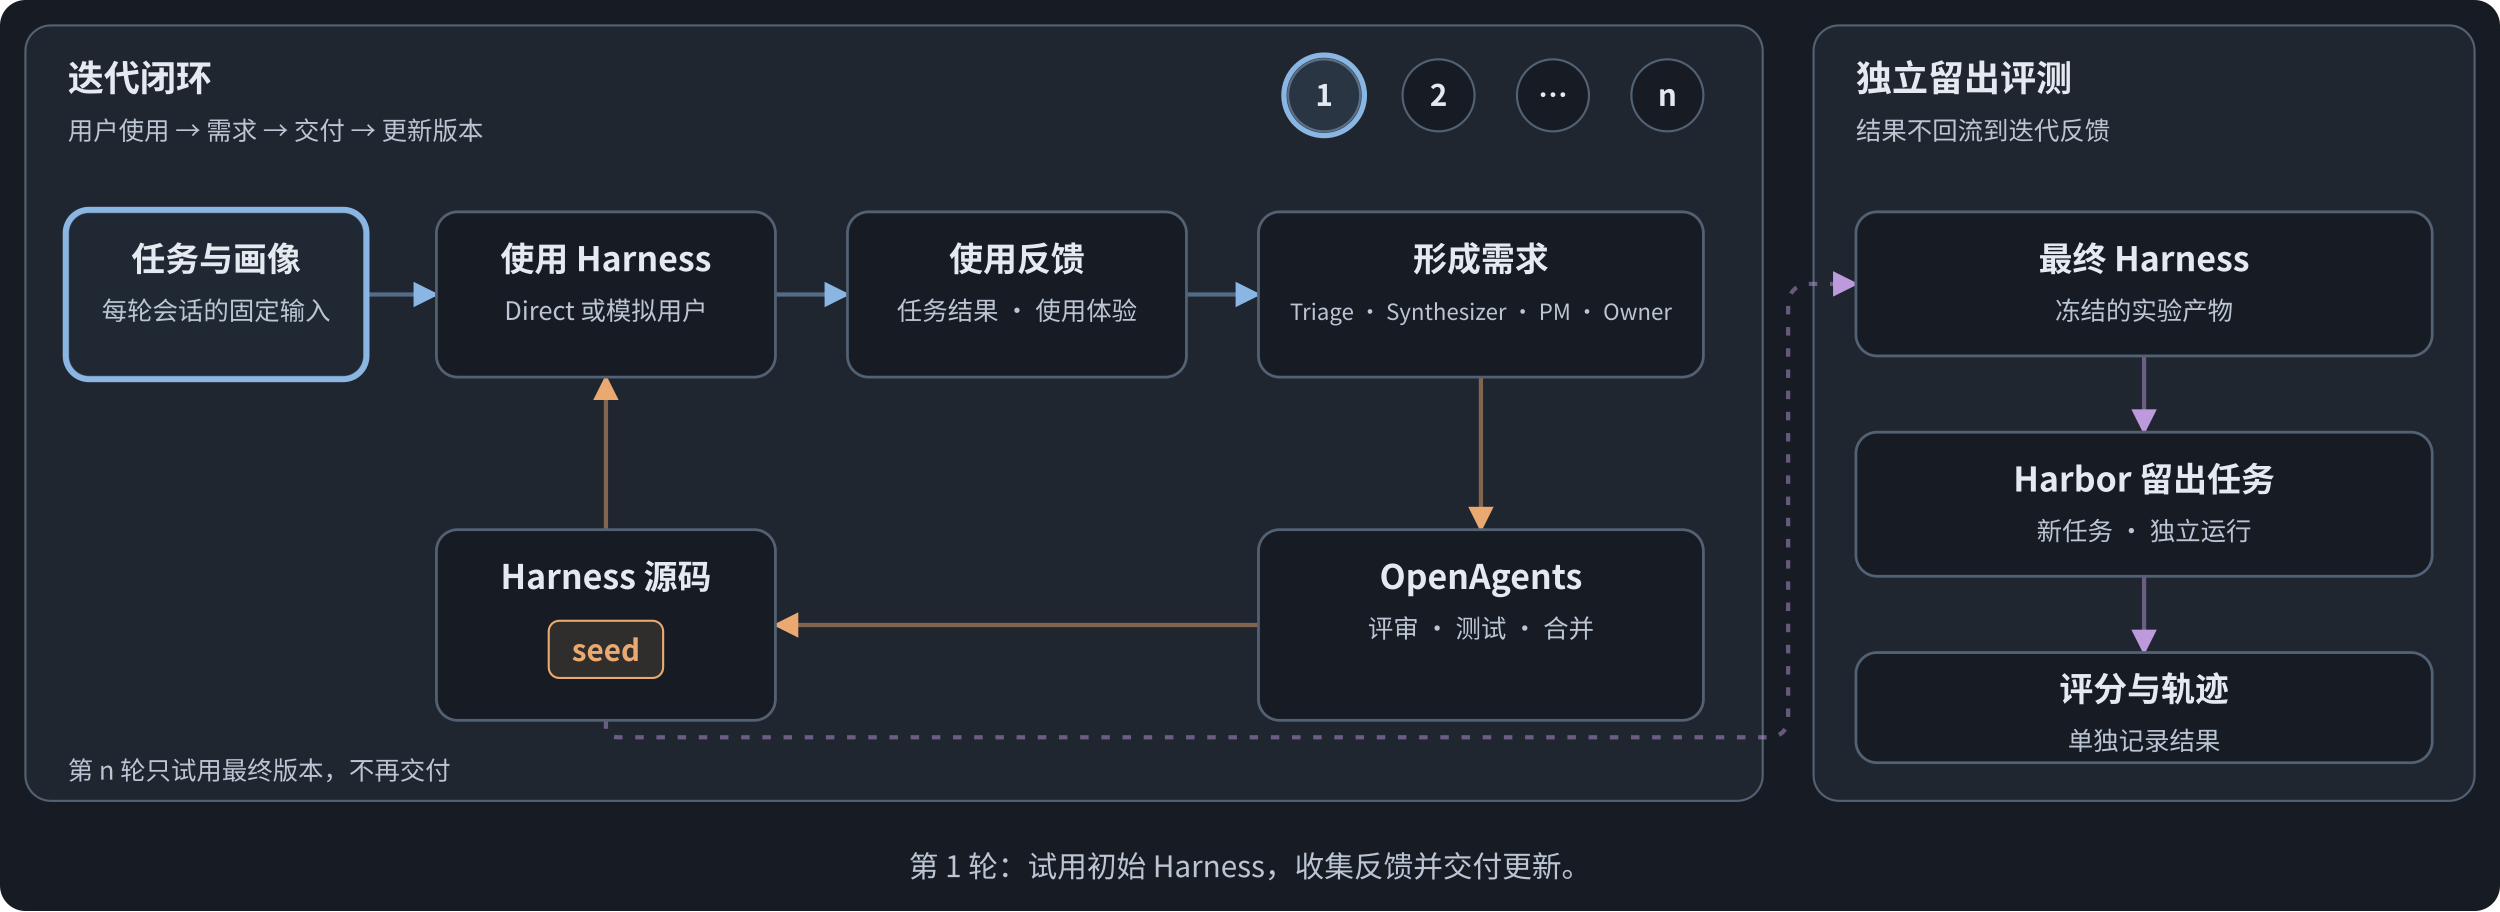
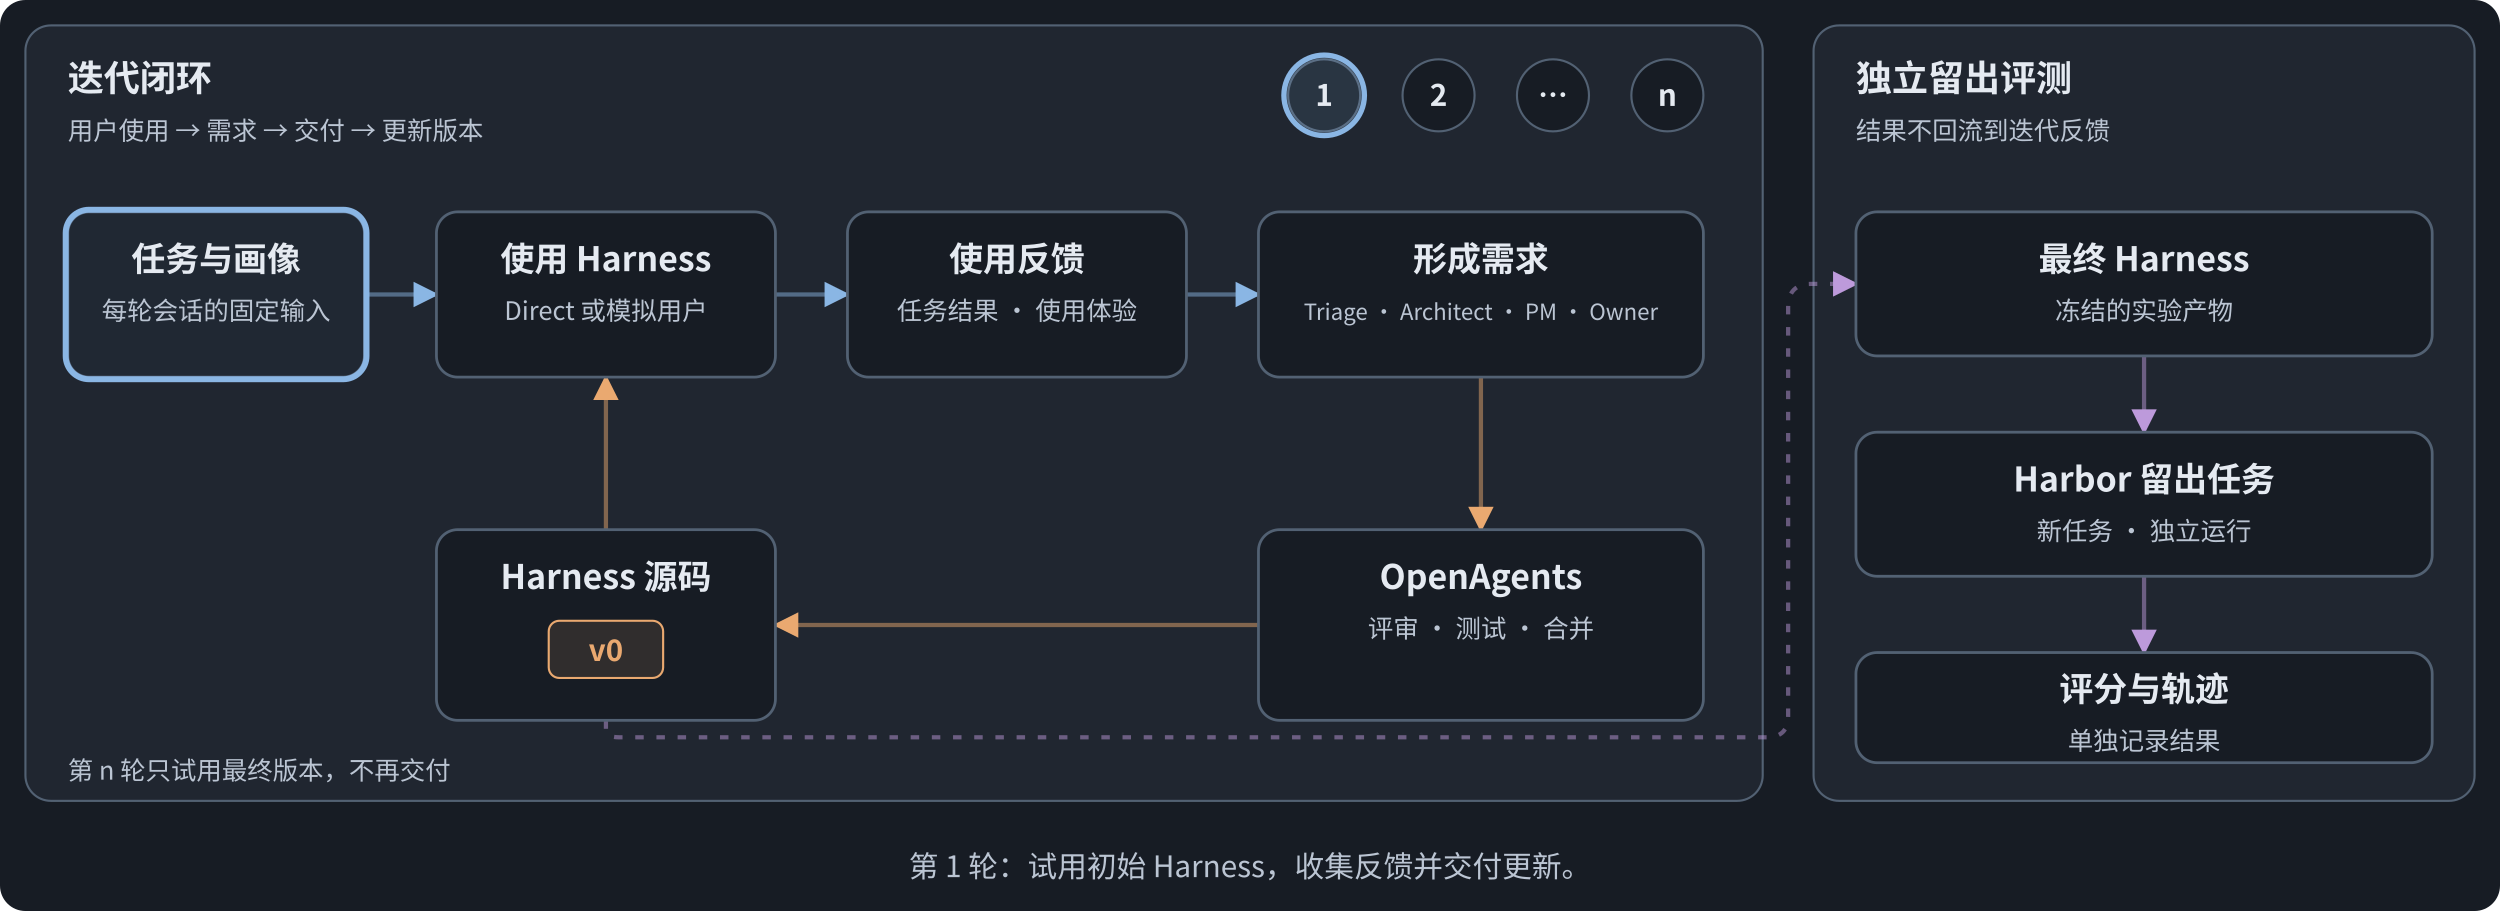
<svg xmlns="http://www.w3.org/2000/svg" width="100%" height="100%" viewBox="0 0 1180 430" preserveAspectRatio="xMidYMid meet" style="background:#171c24" role="img" aria-labelledby="title desc">
  <style>text{font-family:"Microsoft YaHei", "Noto Sans CJK SC", sans-serif;fill:#e5eaf1}.section{font-size:17px;font-weight:700}.sub{font-size:12px;fill:#bbc5d3}.node-title{font-size:16px;font-weight:700}.caption{font-size:14px;fill:#bbc5d3}.round{font-size:14px;font-weight:700;text-anchor:middle}@media(prefers-reduced-motion:reduce){.motion,.active,.phase{display:none}.fallback{opacity:1}}</style>
  <defs>
    <marker id="arrow-blue" viewBox="0 0 10 10" refX="9" refY="5" markerWidth="6" markerHeight="6" orient="auto">
      <path d="M0 0 10 5 0 10Z" fill="#8ab6e4" />
    </marker>
    <marker id="arrow-amber" viewBox="0 0 10 10" refX="9" refY="5" markerWidth="6" markerHeight="6" orient="auto">
      <path d="M0 0 10 5 0 10Z" fill="#eaa970" />
    </marker>
    <marker id="arrow-violet" viewBox="0 0 10 10" refX="9" refY="5" markerWidth="6" markerHeight="6" orient="auto">
      <path d="M0 0 10 5 0 10Z" fill="#bd9adb" />
    </marker>
  </defs>
  <rect width="1180" height="430" rx="12" fill="#171c24" />
  <rect x="12" y="12" width="820" height="366" rx="12" fill="#202630" stroke="#526173" />
  <rect x="856" y="12" width="312" height="366" rx="12" fill="#202630" stroke="#526173" />
  <text x="32" y="43" class="section">迭代闭环</text>
  <text x="32" y="66" class="sub">用户使用 → 需求 → 交付 → 更新版本</text>
  <text x="876" y="43" class="section">独立留出评测</text>
  <text x="876" y="66" class="sub">结果不回流到迭代反馈</text>
  <circle cx="625" cy="45" r="17" fill="#171c24" stroke="#526173" />
  <g class="active" opacity="1">
    <circle cx="625" cy="45" r="19" fill="#8ab6e4" fill-opacity=".16" stroke="#8ab6e4" stroke-width="2.5" />
    <animate attributeName="opacity" dur="26s" repeatCount="indefinite" calcMode="discrete" keyTimes="0;0.288;1" values="1;0;0" />
  </g>
  <text x="625" y="50" class="round">1</text>
  <circle cx="679" cy="45" r="17" fill="#171c24" stroke="#526173" />
  <g class="active" opacity="0">
    <circle cx="679" cy="45" r="19" fill="#8ab6e4" fill-opacity=".16" stroke="#8ab6e4" stroke-width="2.5" />
    <animate attributeName="opacity" dur="26s" repeatCount="indefinite" calcMode="discrete" keyTimes="0;0.288;0.577;1" values="0;1;0;0" />
  </g>
  <text x="679" y="50" class="round">2</text>
  <circle cx="733" cy="45" r="17" fill="#171c24" stroke="#526173" />
  <g class="active" opacity="0">
    <circle cx="733" cy="45" r="19" fill="#8ab6e4" fill-opacity=".16" stroke="#8ab6e4" stroke-width="2.5" />
    <animate attributeName="opacity" dur="26s" repeatCount="indefinite" calcMode="discrete" keyTimes="0;0.577;0.615;1" values="0;1;0;0" />
  </g>
  <text x="733" y="50" class="round">…</text>
  <circle cx="787" cy="45" r="17" fill="#171c24" stroke="#526173" />
  <g class="active" opacity="0">
    <circle cx="787" cy="45" r="19" fill="#8ab6e4" fill-opacity=".16" stroke="#8ab6e4" stroke-width="2.5" />
    <animate attributeName="opacity" dur="26s" repeatCount="indefinite" calcMode="discrete" keyTimes="0;0.615;0.8;1" values="0;1;0;0" />
  </g>
  <text x="787" y="50" class="round">n</text>
  <path d="M172 139 H206" fill="none" stroke="#8ab6e4" stroke-opacity=".48" stroke-width="2" marker-end="url(#arrow-blue)" />
  <path class="active" d="M172 139 H206" fill="none" stroke="#8ab6e4" stroke-width="2.5" opacity="0" marker-end="url(#arrow-blue)">
    <animate attributeName="opacity" dur="26s" repeatCount="indefinite" calcMode="discrete" keyTimes="0;0.023;0.038;1" values="0;1;0;0" />
  </path>
  <circle class="motion" r="4.5" fill="#8ab6e4" opacity="0">
    <animateMotion path="M172 139 H206" dur="26s" repeatCount="indefinite" calcMode="linear" keyTimes="0;0.023;0.038;1" keyPoints="0;0;1;1" />
    <animate attributeName="opacity" dur="26s" repeatCount="indefinite" calcMode="discrete" keyTimes="0;0.023;0.038;1" values="0;1;0;0" />
  </circle>
  <path d="M366 139 H400" fill="none" stroke="#8ab6e4" stroke-opacity=".48" stroke-width="2" marker-end="url(#arrow-blue)" />
  <path class="active" d="M366 139 H400" fill="none" stroke="#8ab6e4" stroke-width="2.5" opacity="0" marker-end="url(#arrow-blue)">
    <animate attributeName="opacity" dur="26s" repeatCount="indefinite" calcMode="discrete" keyTimes="0;0.073;0.09;0.327;0.346;0.662;0.677;1" values="0;1;0;1;0;1;0;0" />
  </path>
  <circle class="motion" r="4.5" fill="#8ab6e4" opacity="0">
    <animateMotion path="M366 139 H400" dur="26s" repeatCount="indefinite" calcMode="linear" keyTimes="0;0.073;0.09;1" keyPoints="0;0;1;1" />
    <animate attributeName="opacity" dur="26s" repeatCount="indefinite" calcMode="discrete" keyTimes="0;0.073;0.09;1" values="0;1;0;0" />
  </circle>
  <circle class="motion" r="4.5" fill="#8ab6e4" opacity="0">
    <animateMotion path="M366 139 H400" dur="26s" repeatCount="indefinite" calcMode="linear" keyTimes="0;0.327;0.346;1" keyPoints="0;0;1;1" />
    <animate attributeName="opacity" dur="26s" repeatCount="indefinite" calcMode="discrete" keyTimes="0;0.327;0.346;1" values="0;1;0;0" />
  </circle>
  <circle class="motion" r="4.5" fill="#8ab6e4" opacity="0">
    <animateMotion path="M366 139 H400" dur="26s" repeatCount="indefinite" calcMode="linear" keyTimes="0;0.662;0.677;1" keyPoints="0;0;1;1" />
    <animate attributeName="opacity" dur="26s" repeatCount="indefinite" calcMode="discrete" keyTimes="0;0.662;0.677;1" values="0;1;0;0" />
  </circle>
  <path d="M560 139 H594" fill="none" stroke="#8ab6e4" stroke-opacity=".48" stroke-width="2" marker-end="url(#arrow-blue)" />
  <path class="active" d="M560 139 H594" fill="none" stroke="#8ab6e4" stroke-width="2.5" opacity="0" marker-end="url(#arrow-blue)">
    <animate attributeName="opacity" dur="26s" repeatCount="indefinite" calcMode="discrete" keyTimes="0;0.123;0.14;0.385;0.404;1" values="0;1;0;1;0;0" />
  </path>
  <circle class="motion" r="4.5" fill="#8ab6e4" opacity="0">
    <animateMotion path="M560 139 H594" dur="26s" repeatCount="indefinite" calcMode="linear" keyTimes="0;0.123;0.14;1" keyPoints="0;0;1;1" />
    <animate attributeName="opacity" dur="26s" repeatCount="indefinite" calcMode="discrete" keyTimes="0;0.123;0.14;1" values="0;1;0;0" />
  </circle>
  <circle class="motion" r="4.5" fill="#8ab6e4" opacity="0">
    <animateMotion path="M560 139 H594" dur="26s" repeatCount="indefinite" calcMode="linear" keyTimes="0;0.385;0.404;1" keyPoints="0;0;1;1" />
    <animate attributeName="opacity" dur="26s" repeatCount="indefinite" calcMode="discrete" keyTimes="0;0.385;0.404;1" values="0;1;0;0" />
  </circle>
  <path d="M699 178 V250" fill="none" stroke="#eaa970" stroke-opacity=".48" stroke-width="2" marker-end="url(#arrow-amber)" />
  <path class="active" d="M699 178 V250" fill="none" stroke="#eaa970" stroke-width="2.5" opacity="0" marker-end="url(#arrow-amber)">
    <animate attributeName="opacity" dur="26s" repeatCount="indefinite" calcMode="discrete" keyTimes="0;0.173;0.192;0.442;0.462;1" values="0;1;0;1;0;0" />
  </path>
  <circle class="motion" r="4.5" fill="#eaa970" opacity="0">
    <animateMotion path="M699 178 V250" dur="26s" repeatCount="indefinite" calcMode="linear" keyTimes="0;0.173;0.192;1" keyPoints="0;0;1;1" />
    <animate attributeName="opacity" dur="26s" repeatCount="indefinite" calcMode="discrete" keyTimes="0;0.173;0.192;1" values="0;1;0;0" />
  </circle>
  <circle class="motion" r="4.5" fill="#eaa970" opacity="0">
    <animateMotion path="M699 178 V250" dur="26s" repeatCount="indefinite" calcMode="linear" keyTimes="0;0.442;0.462;1" keyPoints="0;0;1;1" />
    <animate attributeName="opacity" dur="26s" repeatCount="indefinite" calcMode="discrete" keyTimes="0;0.442;0.462;1" values="0;1;0;0" />
  </circle>
  <path d="M594 295 H366" fill="none" stroke="#eaa970" stroke-opacity=".48" stroke-width="2" marker-end="url(#arrow-amber)" />
  <path class="active" d="M594 295 H366" fill="none" stroke="#eaa970" stroke-width="2.5" opacity="0" marker-end="url(#arrow-amber)">
    <animate attributeName="opacity" dur="26s" repeatCount="indefinite" calcMode="discrete" keyTimes="0;0.227;0.254;0.5;0.527;1" values="0;1;0;1;0;0" />
  </path>
  <circle class="motion" r="4.5" fill="#eaa970" opacity="0">
    <animateMotion path="M594 295 H366" dur="26s" repeatCount="indefinite" calcMode="linear" keyTimes="0;0.227;0.254;1" keyPoints="0;0;1;1" />
    <animate attributeName="opacity" dur="26s" repeatCount="indefinite" calcMode="discrete" keyTimes="0;0.227;0.254;1" values="0;1;0;0" />
  </circle>
  <circle class="motion" r="4.5" fill="#eaa970" opacity="0">
    <animateMotion path="M594 295 H366" dur="26s" repeatCount="indefinite" calcMode="linear" keyTimes="0;0.5;0.527;1" keyPoints="0;0;1;1" />
    <animate attributeName="opacity" dur="26s" repeatCount="indefinite" calcMode="discrete" keyTimes="0;0.5;0.527;1" values="0;1;0;0" />
  </circle>
  <path d="M286 250 V178" fill="none" stroke="#eaa970" stroke-opacity=".48" stroke-width="2" marker-end="url(#arrow-amber)" />
  <path class="active" d="M286 250 V178" fill="none" stroke="#eaa970" stroke-width="2.5" opacity="0" marker-end="url(#arrow-amber)">
    <animate attributeName="opacity" dur="26s" repeatCount="indefinite" calcMode="discrete" keyTimes="0;0.273;0.288;0.558;0.577;1" values="0;1;0;1;0;0" />
  </path>
  <circle class="motion" r="4.5" fill="#eaa970" opacity="0">
    <animateMotion path="M286 250 V178" dur="26s" repeatCount="indefinite" calcMode="linear" keyTimes="0;0.273;0.288;1" keyPoints="0;0;1;1" />
    <animate attributeName="opacity" dur="26s" repeatCount="indefinite" calcMode="discrete" keyTimes="0;0.273;0.288;1" values="0;1;0;0" />
  </circle>
  <circle class="motion" r="4.5" fill="#eaa970" opacity="0">
    <animateMotion path="M286 250 V178" dur="26s" repeatCount="indefinite" calcMode="linear" keyTimes="0;0.558;0.577;1" keyPoints="0;0;1;1" />
    <animate attributeName="opacity" dur="26s" repeatCount="indefinite" calcMode="discrete" keyTimes="0;0.558;0.577;1" values="0;1;0;0" />
  </circle>
  <path d="M286 340 V344 Q286 348 292 348 H834 Q844 348 844 338 V145 Q844 134 855 134 H876" fill="none" stroke="#bd9adb" stroke-opacity=".48" stroke-width="2" marker-end="url(#arrow-violet)" stroke-dasharray="4 6" />
  <path class="active" d="M286 340 V344 Q286 348 292 348 H834 Q844 348 844 338 V145 Q844 134 855 134 H876" fill="none" stroke="#bd9adb" stroke-width="2.5" opacity="0" marker-end="url(#arrow-violet)">
    <animate attributeName="opacity" dur="26s" repeatCount="indefinite" calcMode="discrete" keyTimes="0;0.735;0.8;1" values="0;1;0;0" />
  </path>
  <circle class="motion" r="4.5" fill="#bd9adb" opacity="0">
    <animateMotion path="M286 340 V344 Q286 348 292 348 H834 Q844 348 844 338 V145 Q844 134 855 134 H876" dur="26s" repeatCount="indefinite" calcMode="linear" keyTimes="0;0.735;0.8;1" keyPoints="0;0;1;1" />
    <animate attributeName="opacity" dur="26s" repeatCount="indefinite" calcMode="discrete" keyTimes="0;0.735;0.8;1" values="0;1;0;0" />
  </circle>
  <path d="M1012 168 V204" fill="none" stroke="#bd9adb" stroke-opacity=".48" stroke-width="2" marker-end="url(#arrow-violet)" />
  <path class="active" d="M1012 168 V204" fill="none" stroke="#bd9adb" stroke-width="2.5" opacity="0" marker-end="url(#arrow-violet)">
    <animate attributeName="opacity" dur="26s" repeatCount="indefinite" calcMode="discrete" keyTimes="0;0.827;0.846;1" values="0;1;0;0" />
  </path>
  <circle class="motion" r="4.5" fill="#bd9adb" opacity="0">
    <animateMotion path="M1012 168 V204" dur="26s" repeatCount="indefinite" calcMode="linear" keyTimes="0;0.827;0.846;1" keyPoints="0;0;1;1" />
    <animate attributeName="opacity" dur="26s" repeatCount="indefinite" calcMode="discrete" keyTimes="0;0.827;0.846;1" values="0;1;0;0" />
  </circle>
  <path d="M1012 272 V308" fill="none" stroke="#bd9adb" stroke-opacity=".48" stroke-width="2" marker-end="url(#arrow-violet)" />
  <path class="active" d="M1012 272 V308" fill="none" stroke="#bd9adb" stroke-width="2.5" opacity="0" marker-end="url(#arrow-violet)">
    <animate attributeName="opacity" dur="26s" repeatCount="indefinite" calcMode="discrete" keyTimes="0;0.904;0.923;1" values="0;1;0;0" />
  </path>
  <circle class="motion" r="4.5" fill="#bd9adb" opacity="0">
    <animateMotion path="M1012 272 V308" dur="26s" repeatCount="indefinite" calcMode="linear" keyTimes="0;0.904;0.923;1" keyPoints="0;0;1;1" />
    <animate attributeName="opacity" dur="26s" repeatCount="indefinite" calcMode="discrete" keyTimes="0;0.904;0.923;1" values="0;1;0;0" />
  </circle>
  <rect x="32" y="100" width="140" height="78" rx="10" fill="#171c24" stroke="#526173" stroke-width="1.3" />
  <g class="active" opacity="1">
    <rect x="31" y="99" width="142" height="80" rx="11" fill="#8ab6e4" fill-opacity=".08" stroke="#8ab6e4" stroke-width="2.8" />
    <animate attributeName="opacity" dur="26s" repeatCount="indefinite" calcMode="discrete" keyTimes="0;0.023;1" values="1;0;0" />
  </g>
  <text x="102.0" y="128" text-anchor="middle" class="node-title">任务与画像</text>
  <text x="102.0" y="151" text-anchor="middle" class="sub">每轮会话的固定输入</text>
  <rect x="206" y="100" width="160" height="78" rx="10" fill="#171c24" stroke="#526173" stroke-width="1.3" />
  <g class="active" opacity="0">
    <rect x="205" y="99" width="162" height="80" rx="11" fill="#8ab6e4" fill-opacity=".08" stroke="#8ab6e4" stroke-width="2.8" />
    <animate attributeName="opacity" dur="26s" repeatCount="indefinite" calcMode="discrete" keyTimes="0;0.038;0.073;0.288;0.327;0.615;0.662;1" values="0;1;0;1;0;1;0;0" />
  </g>
  <text x="286.0" y="128" text-anchor="middle" class="node-title">使用 Harness</text>
  <text x="286.0" y="151" text-anchor="middle" class="sub">Direct 或模拟用户</text>
  <rect x="400" y="100" width="160" height="78" rx="10" fill="#171c24" stroke="#526173" stroke-width="1.3" />
  <g class="active" opacity="0">
    <rect x="399" y="99" width="162" height="80" rx="11" fill="#8ab6e4" fill-opacity=".08" stroke="#8ab6e4" stroke-width="2.8" />
    <animate attributeName="opacity" dur="26s" repeatCount="indefinite" calcMode="discrete" keyTimes="0;0.09;0.123;0.346;0.385;0.677;0.715;1" values="0;1;0;1;0;1;0;0" />
  </g>
  <text x="480.0" y="128" text-anchor="middle" class="node-title">使用反馈</text>
  <text x="480.0" y="151" text-anchor="middle" class="sub">任务结果 · 使用体验</text>
  <rect x="594" y="100" width="210" height="78" rx="10" fill="#171c24" stroke="#526173" stroke-width="1.3" />
  <g class="active" opacity="0">
    <rect x="593" y="99" width="212" height="80" rx="11" fill="#bd9adb" fill-opacity=".08" stroke="#bd9adb" stroke-width="2.8" />
    <animate attributeName="opacity" dur="26s" repeatCount="indefinite" calcMode="discrete" keyTimes="0;0.14;0.173;0.404;0.442;1" values="0;1;0;1;0;0" />
  </g>
  <text x="699.0" y="128" text-anchor="middle" class="node-title">形成需求</text>
-   <text x="699.0" y="151" text-anchor="middle" class="sub" style="font-size:10.5px">Triage · Synthesizer · PM · Owner</text>
+   <text x="699.0" y="151" text-anchor="middle" class="sub" style="font-size:10.5px">Triage · Architect · PM · Owner</text>
  <rect x="594" y="250" width="210" height="90" rx="10" fill="#171c24" stroke="#526173" stroke-width="1.3" />
  <g class="active" opacity="0">
    <rect x="593" y="249" width="212" height="92" rx="11" fill="#eaa970" fill-opacity=".08" stroke="#eaa970" stroke-width="2.8" />
    <animate attributeName="opacity" dur="26s" repeatCount="indefinite" calcMode="discrete" keyTimes="0;0.192;0.227;0.462;0.5;1" values="0;1;0;1;0;0" />
  </g>
  <text x="699.0" y="278" text-anchor="middle" class="node-title">OpenAgents</text>
  <text x="699.0" y="301" text-anchor="middle" class="sub">评审 · 测试 · 合并</text>
  <rect x="206" y="250" width="160" height="90" rx="10" fill="#171c24" stroke="#526173" stroke-width="1.3" />
  <g class="active" opacity="0">
    <rect x="205" y="249" width="162" height="92" rx="11" fill="#eaa970" fill-opacity=".08" stroke="#eaa970" stroke-width="2.8" />
    <animate attributeName="opacity" dur="26s" repeatCount="indefinite" calcMode="discrete" keyTimes="0;0.254;0.273;0.527;0.558;0.715;0.735;1" values="0;1;0;1;0;1;0;0" />
  </g>
  <text x="286.0" y="278" text-anchor="middle" class="node-title">Harness 源码</text>
-   <text class="fallback sub" x="286" y="312" text-anchor="middle" opacity="0">seed → final</text>
+   <text class="fallback sub" x="286" y="312" text-anchor="middle" opacity="0">v0 → v(n-1)</text>
  <g class="phase" opacity="1">
    <rect x="259" y="293" width="54" height="27" rx="5" fill="#eaa970" fill-opacity=".12" stroke="#eaa970" />
-     <text x="286" y="312" text-anchor="middle" style="font-size:14px;font-weight:700;fill:#eaa970">seed</text>
+     <text x="286" y="312" text-anchor="middle" style="font-size:14px;font-weight:700;fill:#eaa970">v0</text>
    <animate attributeName="opacity" dur="26s" repeatCount="indefinite" calcMode="discrete" keyTimes="0;0.254;1" values="1;0;0" />
  </g>
  <g class="phase" opacity="0">
    <rect x="259" y="293" width="54" height="27" rx="5" fill="#eaa970" fill-opacity=".12" stroke="#eaa970" />
    <text x="286" y="312" text-anchor="middle" style="font-size:14px;font-weight:700;fill:#eaa970">v1</text>
    <animate attributeName="opacity" dur="26s" repeatCount="indefinite" calcMode="discrete" keyTimes="0;0.254;0.527;1" values="0;1;0;0" />
  </g>
  <g class="phase" opacity="0">
    <rect x="259" y="293" width="54" height="27" rx="5" fill="#eaa970" fill-opacity=".12" stroke="#eaa970" />
    <text x="286" y="312" text-anchor="middle" style="font-size:14px;font-weight:700;fill:#eaa970">v2</text>
-     <animate attributeName="opacity" dur="26s" repeatCount="indefinite" calcMode="discrete" keyTimes="0;0.527;0.715;1" values="0;1;0;0" />
-   </g>
-   <g class="phase" opacity="0">
-     <rect x="259" y="293" width="54" height="27" rx="5" fill="#eaa970" fill-opacity=".12" stroke="#eaa970" />
-     <text x="286" y="312" text-anchor="middle" style="font-size:14px;font-weight:700;fill:#eaa970">final</text>
-     <animate attributeName="opacity" dur="26s" repeatCount="indefinite" calcMode="discrete" keyTimes="0;0.715;1" values="0;1;0" />
+     <animate attributeName="opacity" dur="26s" repeatCount="indefinite" calcMode="discrete" keyTimes="0;0.527;0.615;1" values="0;1;0;0" />
+   </g>
+   <g class="phase" opacity="0">
+     <rect x="245" y="293" width="82" height="27" rx="5" fill="#eaa970" fill-opacity=".12" stroke="#eaa970" />
+     <text x="286" y="312" text-anchor="middle" style="font-size:14px;font-weight:700;fill:#eaa970">v(n-1)</text>
+     <animate attributeName="opacity" dur="26s" repeatCount="indefinite" calcMode="discrete" keyTimes="0;0.615;0.735;0.846;1" values="0;1;0;1;0" />
+   </g>
+   <g class="phase" opacity="0">
+     <rect x="214" y="293" width="144" height="27" rx="5" stroke-width="2" fill="#bd9adb" fill-opacity=".18" stroke="#bd9adb" />
+     <text x="286" y="312" text-anchor="middle" style="font-size:14px;font-weight:700;fill:#bd9adb">v(n-1) = v_final</text>
+     <animate attributeName="opacity" dur="26s" repeatCount="indefinite" calcMode="discrete" keyTimes="0;0.735;0.846;1" values="0;1;0;0" />
  </g>
  <rect x="876" y="100" width="272" height="68" rx="10" fill="#171c24" stroke="#526173" stroke-width="1.3" />
  <g class="active" opacity="0">
    <rect x="875" y="99" width="274" height="70" rx="11" fill="#bd9adb" fill-opacity=".08" stroke="#bd9adb" stroke-width="2.8" />
    <animate attributeName="opacity" dur="26s" repeatCount="indefinite" calcMode="discrete" keyTimes="0;0.8;0.827;1" values="0;1;0;0" />
  </g>
  <text x="1012.0" y="128" text-anchor="middle" class="node-title">最终 Harness</text>
  <text x="1012.0" y="151" text-anchor="middle" class="sub">冻结的实验产物</text>
  <rect x="876" y="204" width="272" height="68" rx="10" fill="#171c24" stroke="#526173" stroke-width="1.3" />
  <g class="active" opacity="0">
    <rect x="875" y="203" width="274" height="70" rx="11" fill="#bd9adb" fill-opacity=".08" stroke="#bd9adb" stroke-width="2.8" />
    <animate attributeName="opacity" dur="26s" repeatCount="indefinite" calcMode="discrete" keyTimes="0;0.846;0.904;1" values="0;1;0;0" />
  </g>
  <text x="1012.0" y="232" text-anchor="middle" class="node-title">Harbor 留出任务</text>
  <text x="1012.0" y="255" text-anchor="middle" class="sub">新任务 · 独立运行</text>
  <rect x="876" y="308" width="272" height="52" rx="10" fill="#171c24" stroke="#526173" stroke-width="1.3" />
  <g class="active" opacity="0">
    <rect x="875" y="307" width="274" height="54" rx="11" fill="#bd9adb" fill-opacity=".08" stroke="#bd9adb" stroke-width="2.8" />
    <animate attributeName="opacity" dur="26s" repeatCount="indefinite" calcMode="discrete" keyTimes="0;0.923;0.998;1" values="0;1;0;0" />
  </g>
  <text x="1012.0" y="331" text-anchor="middle" class="node-title">评分与轨迹</text>
  <text x="1012.0" y="354" text-anchor="middle" class="sub">单独记录结果</text>
  <text x="32" y="368" class="sub">第 n 轮只试用最终版本，不再交付</text>
  <text class="phase caption" x="590" y="414" text-anchor="middle" opacity="1">第 1 轮：试用初始 Harness，收集反馈并交付更新。<animate attributeName="opacity" dur="26s" repeatCount="indefinite" calcMode="discrete" keyTimes="0;0.288;1" values="1;0;0" />
  </text>
  <text class="phase caption" x="590" y="414" text-anchor="middle" opacity="0">第 2 轮：基于新版 Harness 再次试用，反馈驱动下一次更新。<animate attributeName="opacity" dur="26s" repeatCount="indefinite" calcMode="discrete" keyTimes="0;0.288;0.577;1" values="0;1;0;0" />
  </text>
  <text class="phase caption" x="590" y="414" text-anchor="middle" opacity="0">继续迭代……<animate attributeName="opacity" dur="26s" repeatCount="indefinite" calcMode="discrete" keyTimes="0;0.577;0.615;1" values="0;1;0;0" />
  </text>
  <text class="phase caption" x="590" y="414" text-anchor="middle" opacity="0">第 n 轮：只试用最终版本，不再产生新一轮交付。<animate attributeName="opacity" dur="26s" repeatCount="indefinite" calcMode="discrete" keyTimes="0;0.615;0.735;1" values="0;1;0;0" />
  </text>
  <text class="phase caption" x="590" y="414" text-anchor="middle" opacity="0">冻结最终 Harness，进入独立留出评测。<animate attributeName="opacity" dur="26s" repeatCount="indefinite" calcMode="discrete" keyTimes="0;0.735;0.827;1" values="0;1;0;0" />
  </text>
  <text class="phase caption" x="590" y="414" text-anchor="middle" opacity="0">运行 Harbor 留出任务；测试结果不参与迭代。<animate attributeName="opacity" dur="26s" repeatCount="indefinite" calcMode="discrete" keyTimes="0;0.827;0.923;1" values="0;1;0;0" />
  </text>
  <text class="phase caption" x="590" y="414" text-anchor="middle" opacity="0">独立保存评分与轨迹。动画随后从第 1 轮重新播放。<animate attributeName="opacity" dur="26s" repeatCount="indefinite" calcMode="discrete" keyTimes="0;0.923;1" values="0;1;0" />
  </text>
  <text class="fallback caption" x="590" y="414" text-anchor="middle" opacity="0">使用反馈驱动迭代 · 留出任务独立评测</text>
</svg>
